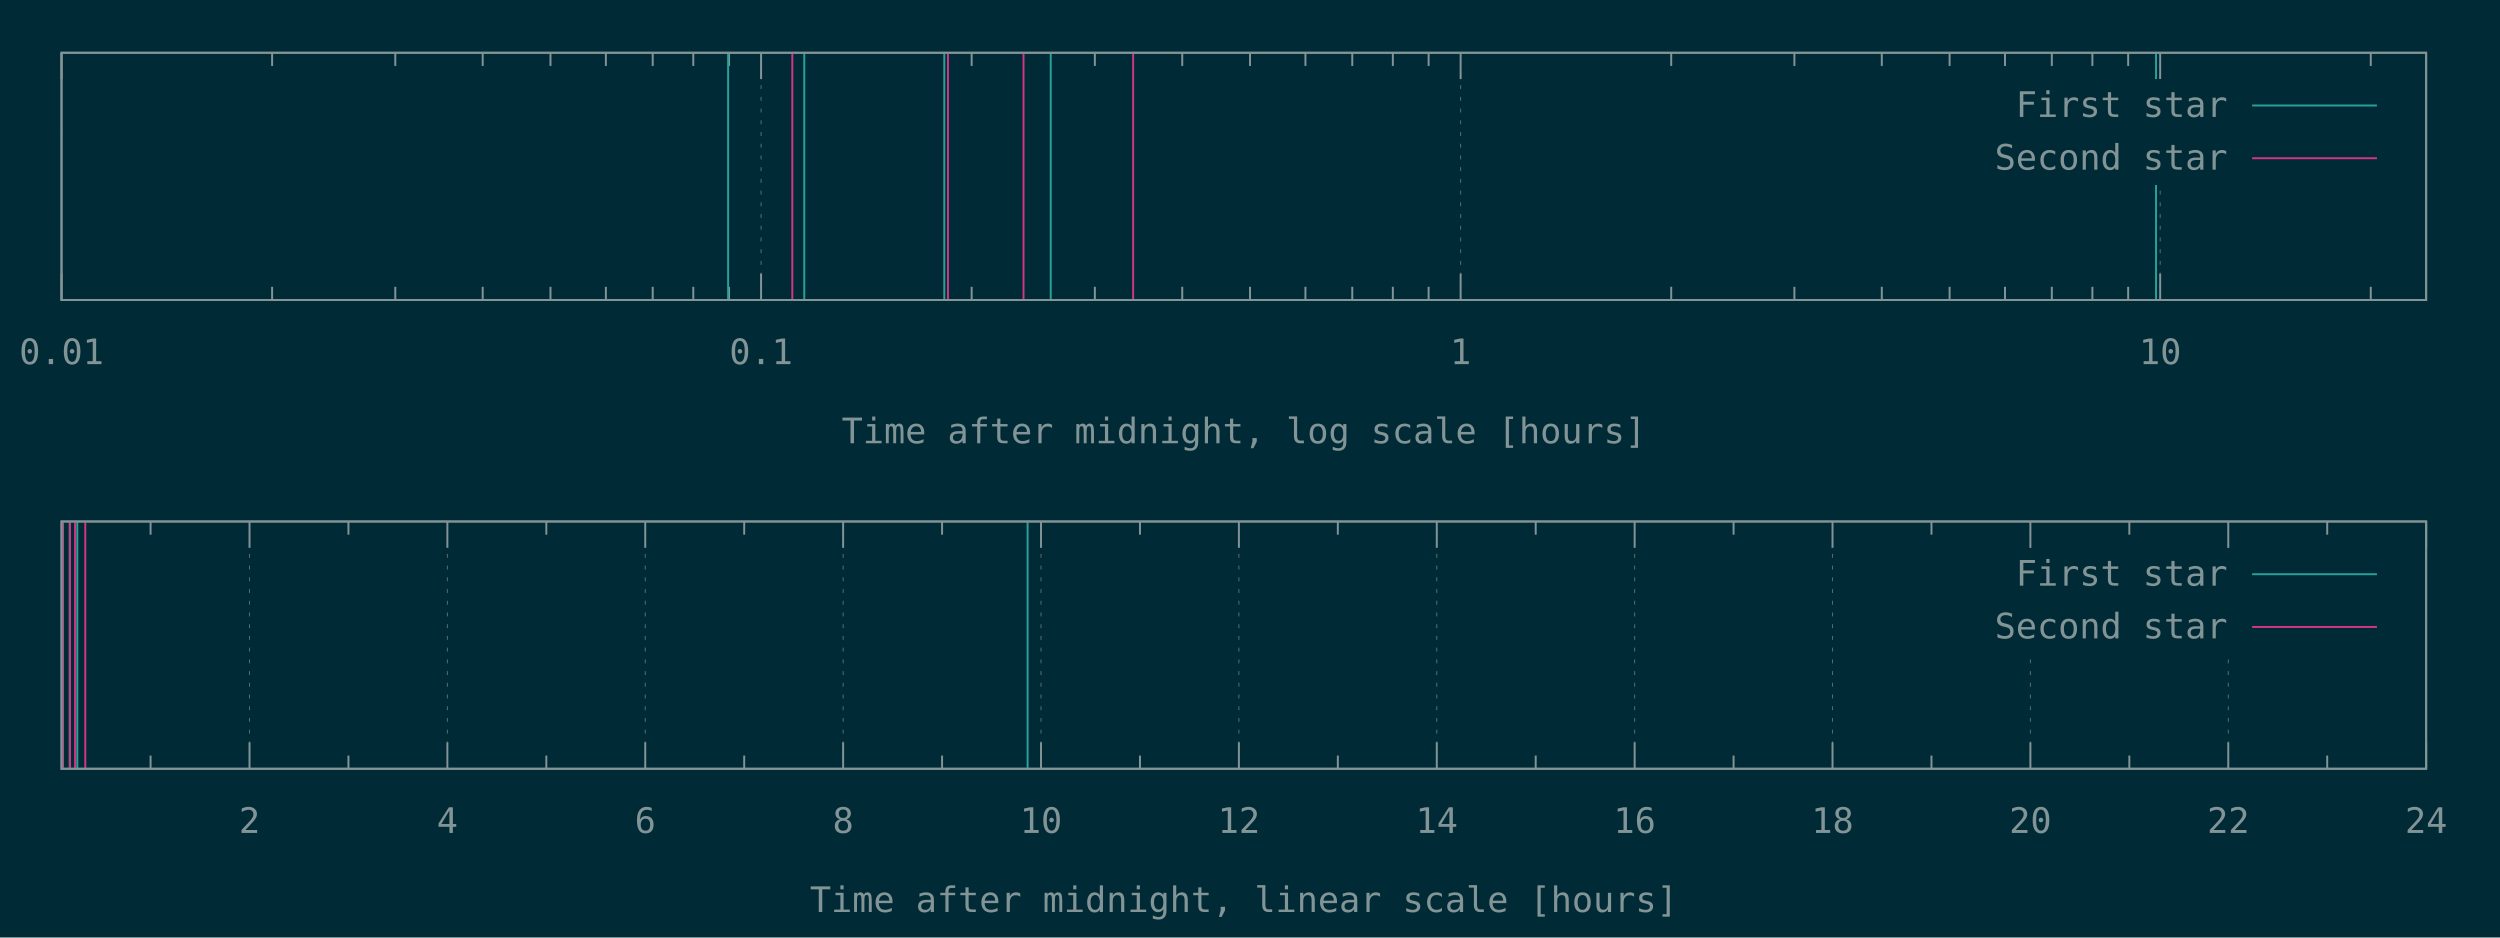
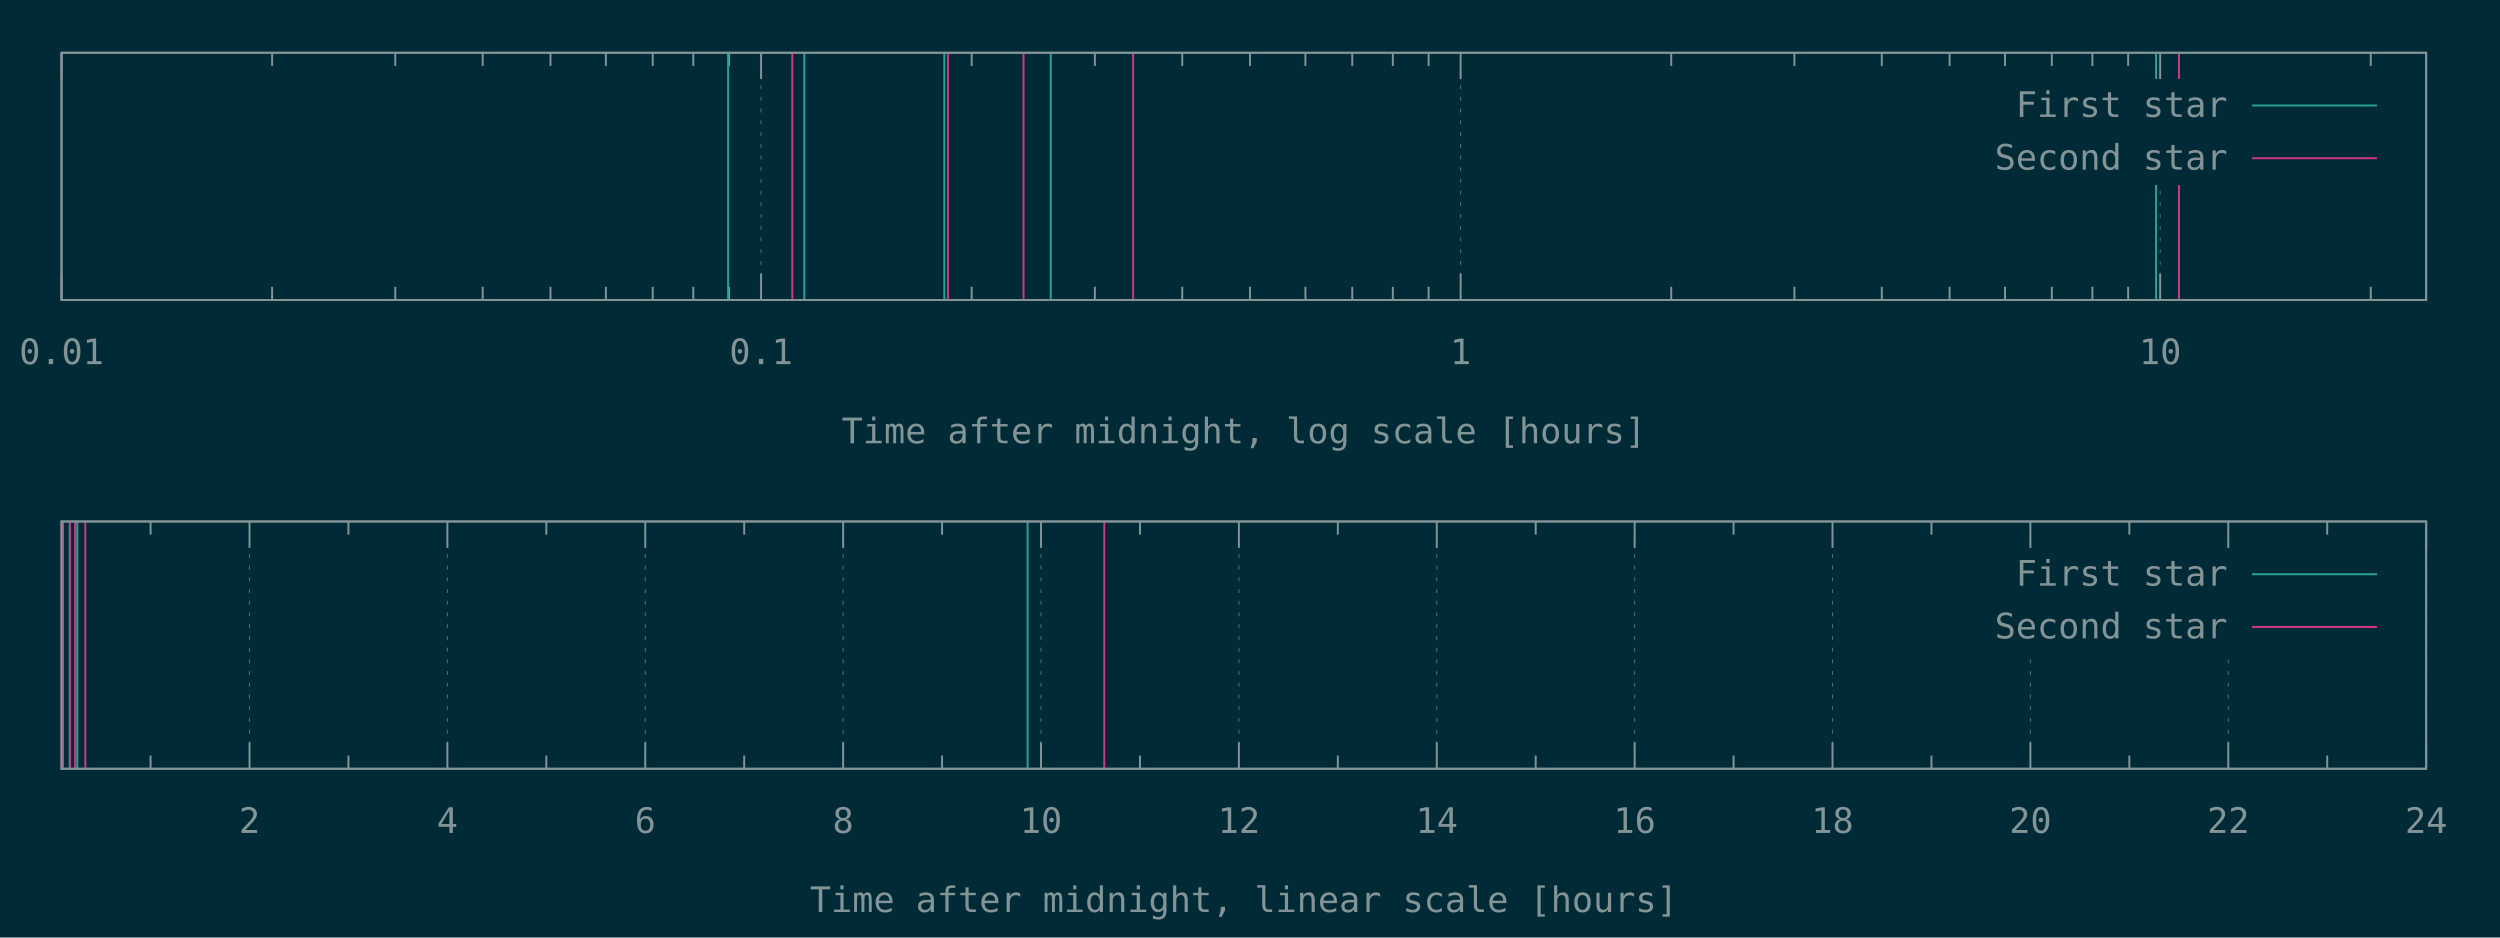
<svg xmlns="http://www.w3.org/2000/svg" xmlns:xlink="http://www.w3.org/1999/xlink" width="1280" height="480" viewBox="0 0 1280 480">
  <g id="gnuplot_canvas">
    <rect x="0" y="0" width="1280" height="480" fill="#002b36" />
    <defs>
      <circle id="gpDot" r="0.5" stroke-width="0.5" stroke="currentColor" />
      <path id="gpPt0" stroke-width="0.148" stroke="currentColor" d="M-1,0 h2 M0,-1 v2" />
      <path id="gpPt1" stroke-width="0.148" stroke="currentColor" d="M-1,-1 L1,1 M1,-1 L-1,1" />
      <path id="gpPt2" stroke-width="0.148" stroke="currentColor" d="M-1,0 L1,0 M0,-1 L0,1 M-1,-1 L1,1 M-1,1 L1,-1" />
      <rect id="gpPt3" stroke-width="0.148" stroke="currentColor" x="-1" y="-1" width="2" height="2" />
      <rect id="gpPt4" stroke-width="0.148" stroke="currentColor" fill="currentColor" x="-1" y="-1" width="2" height="2" />
      <circle id="gpPt5" stroke-width="0.148" stroke="currentColor" cx="0" cy="0" r="1" />
      <use xlink:href="#gpPt5" id="gpPt6" fill="currentColor" stroke="none" />
      <path id="gpPt7" stroke-width="0.148" stroke="currentColor" d="M0,-1.33 L-1.33,0.67 L1.33,0.67 z" />
      <use xlink:href="#gpPt7" id="gpPt8" fill="currentColor" stroke="none" />
      <use xlink:href="#gpPt7" id="gpPt9" stroke="currentColor" transform="rotate(180)" />
      <use xlink:href="#gpPt9" id="gpPt10" fill="currentColor" stroke="none" />
      <use xlink:href="#gpPt3" id="gpPt11" stroke="currentColor" transform="rotate(45)" />
      <use xlink:href="#gpPt11" id="gpPt12" fill="currentColor" stroke="none" />
      <path id="gpPt13" stroke-width="0.148" stroke="currentColor" d="M0,1.330 L1.265,0.411 L0.782,-1.067 L-0.782,-1.076 L-1.265,0.411 z" />
      <use xlink:href="#gpPt13" id="gpPt14" fill="currentColor" stroke="none" />
      <filter id="textbox" filterUnits="objectBoundingBox" x="0" y="0" height="1" width="1">
        <feFlood flood-color="#002B36" flood-opacity="1" result="bgnd" />
        <feComposite in="SourceGraphic" in2="bgnd" operator="atop" />
      </filter>
      <filter id="greybox" filterUnits="objectBoundingBox" x="0" y="0" height="1" width="1">
        <feFlood flood-color="lightgrey" flood-opacity="1" result="grey" />
        <feComposite in="SourceGraphic" in2="grey" operator="atop" />
      </filter>
    </defs>
    <g fill="none" color="#002B36" stroke="currentColor" stroke-width="1.00" stroke-linecap="butt" stroke-linejoin="miter">
</g>
    <g fill="none" color="black" stroke="currentColor" stroke-width="1.00" stroke-linecap="butt" stroke-linejoin="miter">
</g>
    <g fill="none" color="black" stroke="rgb(131, 148, 150)" stroke-width="0.50" stroke-linecap="butt" stroke-linejoin="miter">
</g>
    <g fill="none" color="gray" stroke="currentColor" stroke-width="0.50" stroke-linecap="butt" stroke-linejoin="miter">
      <path stroke="rgb( 88, 110, 117)" stroke-dasharray="2,4" class="gridline" d="M31.50,153.60 L31.50,27.01  " />
    </g>
    <g fill="none" color="gray" stroke="rgb( 88, 110, 117)" stroke-width="1.00" stroke-linecap="butt" stroke-linejoin="miter">
</g>
    <g fill="none" color="black" stroke="currentColor" stroke-width="1.00" stroke-linecap="butt" stroke-linejoin="miter">
      <path stroke="rgb(131, 148, 150)" d="M31.50,153.60 L31.50,140.10 M31.50,27.01 L31.50,40.51  " />
      <g transform="translate(31.50,186.45)" stroke="none" fill="rgb(131,148,150)" font-family="Inconsolata" font-size="18.00" text-anchor="middle">
        <text>
          <tspan font-family="Inconsolata"> 0.01</tspan>
        </text>
      </g>
    </g>
    <g fill="none" color="black" stroke="currentColor" stroke-width="1.00" stroke-linecap="butt" stroke-linejoin="miter">
      <path stroke="rgb(131, 148, 150)" d="M139.32,153.60 L139.32,146.85 M139.32,27.01 L139.32,33.76 M202.39,153.60 L202.39,146.85 M202.39,27.01 L202.39,33.76   M247.14,153.60 L247.14,146.85 M247.14,27.01 L247.14,33.76 M281.85,153.60 L281.85,146.85 M281.85,27.01 L281.85,33.76   M310.21,153.60 L310.21,146.85 M310.21,27.01 L310.21,33.76 M334.19,153.60 L334.19,146.85 M334.19,27.01 L334.19,33.76   M354.96,153.60 L354.96,146.85 M354.96,27.01 L354.96,33.76 M373.28,153.60 L373.28,146.85 M373.28,27.01 L373.28,33.76    " />
    </g>
    <g fill="none" color="black" stroke="rgb(131, 148, 150)" stroke-width="0.50" stroke-linecap="butt" stroke-linejoin="miter">
</g>
    <g fill="none" color="gray" stroke="currentColor" stroke-width="0.50" stroke-linecap="butt" stroke-linejoin="miter">
      <path stroke="rgb( 88, 110, 117)" stroke-dasharray="2,4" class="gridline" d="M389.67,153.60 L389.67,27.01  " />
    </g>
    <g fill="none" color="gray" stroke="rgb( 88, 110, 117)" stroke-width="1.00" stroke-linecap="butt" stroke-linejoin="miter">
</g>
    <g fill="none" color="black" stroke="currentColor" stroke-width="1.00" stroke-linecap="butt" stroke-linejoin="miter">
      <path stroke="rgb(131, 148, 150)" d="M389.67,153.60 L389.67,140.10 M389.67,27.01 L389.67,40.51  " />
      <g transform="translate(389.67,186.45)" stroke="none" fill="rgb(131,148,150)" font-family="Inconsolata" font-size="18.00" text-anchor="middle">
        <text>
          <tspan font-family="Inconsolata"> 0.1</tspan>
        </text>
      </g>
    </g>
    <g fill="none" color="black" stroke="currentColor" stroke-width="1.00" stroke-linecap="butt" stroke-linejoin="miter">
      <path stroke="rgb(131, 148, 150)" d="M497.49,153.60 L497.49,146.85 M497.49,27.01 L497.49,33.76 M560.56,153.60 L560.56,146.85 M560.56,27.01 L560.56,33.76   M605.31,153.60 L605.31,146.85 M605.31,27.01 L605.31,33.76 M640.02,153.60 L640.02,146.85 M640.02,27.01 L640.02,33.76   M668.38,153.60 L668.38,146.85 M668.38,27.01 L668.38,33.76 M692.36,153.60 L692.36,146.85 M692.36,27.01 L692.36,33.76   M713.13,153.60 L713.13,146.85 M713.13,27.01 L713.13,33.76 M731.45,153.60 L731.45,146.85 M731.45,27.01 L731.45,33.76    " />
    </g>
    <g fill="none" color="black" stroke="rgb(131, 148, 150)" stroke-width="0.50" stroke-linecap="butt" stroke-linejoin="miter">
</g>
    <g fill="none" color="gray" stroke="currentColor" stroke-width="0.50" stroke-linecap="butt" stroke-linejoin="miter">
      <path stroke="rgb( 88, 110, 117)" stroke-dasharray="2,4" class="gridline" d="M747.84,153.60 L747.84,27.01  " />
    </g>
    <g fill="none" color="gray" stroke="rgb( 88, 110, 117)" stroke-width="1.00" stroke-linecap="butt" stroke-linejoin="miter">
</g>
    <g fill="none" color="black" stroke="currentColor" stroke-width="1.00" stroke-linecap="butt" stroke-linejoin="miter">
      <path stroke="rgb(131, 148, 150)" d="M747.84,153.60 L747.84,140.10 M747.84,27.01 L747.84,40.51  " />
      <g transform="translate(747.84,186.45)" stroke="none" fill="rgb(131,148,150)" font-family="Inconsolata" font-size="18.00" text-anchor="middle">
        <text>
          <tspan font-family="Inconsolata"> 1</tspan>
        </text>
      </g>
    </g>
    <g fill="none" color="black" stroke="currentColor" stroke-width="1.00" stroke-linecap="butt" stroke-linejoin="miter">
      <path stroke="rgb(131, 148, 150)" d="M855.66,153.60 L855.66,146.85 M855.66,27.01 L855.66,33.76 M918.73,153.60 L918.73,146.85 M918.73,27.01 L918.73,33.76   M963.48,153.60 L963.48,146.85 M963.48,27.01 L963.48,33.76 M998.19,153.60 L998.19,146.85 M998.19,27.01 L998.19,33.76   M1026.55,153.60 L1026.55,146.85 M1026.55,27.01 L1026.55,33.76 M1050.53,153.60 L1050.53,146.85 M1050.53,27.01 L1050.53,33.76   M1071.30,153.60 L1071.30,146.85 M1071.30,27.01 L1071.30,33.76 M1089.62,153.60 L1089.62,146.85 M1089.62,27.01 L1089.62,33.76    " />
    </g>
    <g fill="none" color="black" stroke="rgb(131, 148, 150)" stroke-width="0.50" stroke-linecap="butt" stroke-linejoin="miter">
</g>
    <g fill="none" color="gray" stroke="currentColor" stroke-width="0.50" stroke-linecap="butt" stroke-linejoin="miter">
      <path stroke="rgb( 88, 110, 117)" stroke-dasharray="2,4" class="gridline" d="M1106.01,153.60 L1106.01,94.51 M1106.01,40.51 L1106.01,27.01  " />
    </g>
    <g fill="none" color="gray" stroke="rgb( 88, 110, 117)" stroke-width="1.00" stroke-linecap="butt" stroke-linejoin="miter">
</g>
    <g fill="none" color="black" stroke="currentColor" stroke-width="1.00" stroke-linecap="butt" stroke-linejoin="miter">
      <path stroke="rgb(131, 148, 150)" d="M1106.01,153.60 L1106.01,140.10 M1106.01,27.01 L1106.01,40.51  " />
      <g transform="translate(1106.01,186.45)" stroke="none" fill="rgb(131,148,150)" font-family="Inconsolata" font-size="18.00" text-anchor="middle">
        <text>
          <tspan font-family="Inconsolata"> 10</tspan>
        </text>
      </g>
    </g>
    <g fill="none" color="black" stroke="currentColor" stroke-width="1.00" stroke-linecap="butt" stroke-linejoin="miter">
      <path stroke="rgb(131, 148, 150)" d="M1213.83,153.60 L1213.83,146.85 M1213.83,27.01 L1213.83,33.76  " />
    </g>
    <g fill="none" color="black" stroke="currentColor" stroke-width="1.00" stroke-linecap="butt" stroke-linejoin="miter">
      <path stroke="rgb(131, 148, 150)" d="M31.50,27.01 L31.50,153.60 L1242.19,153.60 L1242.19,27.01 L31.50,27.01 Z  " />
    </g>
    <g fill="none" color="black" stroke="currentColor" stroke-width="1.00" stroke-linecap="butt" stroke-linejoin="miter">
      <g transform="translate(636.84,226.95)" stroke="none" fill="rgb(131,148,150)" font-family="Inconsolata" font-size="18.00" text-anchor="middle">
        <text>
          <tspan font-family="Inconsolata">Time after midnight, log scale [hours]</tspan>
        </text>
      </g>
    </g>
    <g fill="none" color="black" stroke="currentColor" stroke-width="1.00" stroke-linecap="butt" stroke-linejoin="miter">
</g>
    <g id="gnuplot_plot_1a">
      <g fill="none" color="black" stroke="currentColor" stroke-width="1.00" stroke-linecap="butt" stroke-linejoin="miter">
        <path stroke="rgb( 42, 161, 152)" d="M372.80,153.60 L372.80,27.01 M411.79,153.60 L411.79,27.01 M483.48,153.60 L483.48,27.01 M537.97,153.60 L537.97,27.01   M1103.89,153.60 L1103.89,27.01  " />
      </g>
    </g>
    <g id="gnuplot_plot_2a">
      <g fill="none" color="black" stroke="currentColor" stroke-width="1.00" stroke-linecap="butt" stroke-linejoin="miter">
-         <path stroke="rgb(211,  54, 130)" d="M405.67,153.60 L405.67,27.01 M485.36,153.60 L485.36,27.01 M524.04,153.60 L524.04,27.01 M580.16,153.60 L580.16,27.01    " />
+         <path stroke="rgb(211,  54, 130)" d="M405.67,153.60 L405.67,27.01 M485.36,153.60 L485.36,27.01 M524.04,153.60 L524.04,27.01 M580.16,153.60 L580.16,27.01   M1115.65,153.60 L1115.65,27.01  " />
      </g>
    </g>
    <g stroke="none" shape-rendering="crispEdges">
      <polygon fill="#002B36" points="1001.89,94.51 1229.59,94.51 1229.59,40.51 1001.89,40.51 " />
    </g>
    <g id="gnuplot_plot_1a">
      <g fill="none" color="black" stroke="currentColor" stroke-width="1.00" stroke-linecap="butt" stroke-linejoin="miter">
        <g transform="translate(1140.49,59.86)" stroke="none" fill="rgb(131,148,150)" font-family="Inconsolata" font-size="18.00" text-anchor="end">
          <text>
            <tspan font-family="Inconsolata">First star</tspan>
          </text>
        </g>
      </g>
      <g fill="none" color="black" stroke="currentColor" stroke-width="1.00" stroke-linecap="butt" stroke-linejoin="miter">
        <path stroke="rgb( 42, 161, 152)" d="M1153.09,54.01 L1216.99,54.01  " />
      </g>
    </g>
    <g id="gnuplot_plot_2a">
      <g fill="none" color="black" stroke="currentColor" stroke-width="1.00" stroke-linecap="butt" stroke-linejoin="miter">
        <g transform="translate(1140.49,86.86)" stroke="none" fill="rgb(131,148,150)" font-family="Inconsolata" font-size="18.00" text-anchor="end">
          <text>
            <tspan font-family="Inconsolata">Second star</tspan>
          </text>
        </g>
      </g>
      <g fill="none" color="black" stroke="currentColor" stroke-width="1.00" stroke-linecap="butt" stroke-linejoin="miter">
        <path stroke="rgb(211,  54, 130)" d="M1153.09,81.01 L1216.99,81.01  " />
      </g>
    </g>
    <g fill="none" color="#002B36" stroke="rgb(211,  54, 130)" stroke-width="2.00" stroke-linecap="butt" stroke-linejoin="miter">
</g>
    <g fill="none" color="black" stroke="currentColor" stroke-width="2.00" stroke-linecap="butt" stroke-linejoin="miter">
</g>
    <g fill="none" color="black" stroke="black" stroke-width="1.00" stroke-linecap="butt" stroke-linejoin="miter">
</g>
    <g fill="none" color="black" stroke="currentColor" stroke-width="1.00" stroke-linecap="butt" stroke-linejoin="miter">
      <path stroke="rgb(131, 148, 150)" d="M31.50,27.01 L31.50,153.60 L1242.19,153.60 L1242.19,27.01 L31.50,27.01 Z  " />
    </g>
    <g fill="none" color="black" stroke="currentColor" stroke-width="1.00" stroke-linecap="butt" stroke-linejoin="miter">
</g>
    <g fill="none" color="black" stroke="currentColor" stroke-width="1.00" stroke-linecap="butt" stroke-linejoin="miter">
      <path stroke="rgb(131, 148, 150)" d="M77.09,393.60 L77.09,386.85 M77.09,267.00 L77.09,273.75  " />
    </g>
    <g fill="none" color="black" stroke="rgb(131, 148, 150)" stroke-width="0.50" stroke-linecap="butt" stroke-linejoin="miter">
</g>
    <g fill="none" color="gray" stroke="currentColor" stroke-width="0.50" stroke-linecap="butt" stroke-linejoin="miter">
      <path stroke="rgb( 88, 110, 117)" stroke-dasharray="2,4" class="gridline" d="M127.75,393.60 L127.75,267.00  " />
    </g>
    <g fill="none" color="gray" stroke="rgb( 88, 110, 117)" stroke-width="1.00" stroke-linecap="butt" stroke-linejoin="miter">
</g>
    <g fill="none" color="black" stroke="currentColor" stroke-width="1.00" stroke-linecap="butt" stroke-linejoin="miter">
      <path stroke="rgb(131, 148, 150)" d="M127.75,393.60 L127.75,380.10 M127.75,267.00 L127.75,280.50  " />
      <g transform="translate(127.75,426.45)" stroke="none" fill="rgb(131,148,150)" font-family="Inconsolata" font-size="18.00" text-anchor="middle">
        <text>
          <tspan font-family="Inconsolata"> 2</tspan>
        </text>
      </g>
    </g>
    <g fill="none" color="black" stroke="currentColor" stroke-width="1.00" stroke-linecap="butt" stroke-linejoin="miter">
      <path stroke="rgb(131, 148, 150)" d="M178.40,393.60 L178.40,386.85 M178.40,267.00 L178.40,273.75  " />
    </g>
    <g fill="none" color="black" stroke="rgb(131, 148, 150)" stroke-width="0.50" stroke-linecap="butt" stroke-linejoin="miter">
</g>
    <g fill="none" color="gray" stroke="currentColor" stroke-width="0.50" stroke-linecap="butt" stroke-linejoin="miter">
      <path stroke="rgb( 88, 110, 117)" stroke-dasharray="2,4" class="gridline" d="M229.06,393.60 L229.06,267.00  " />
    </g>
    <g fill="none" color="gray" stroke="rgb( 88, 110, 117)" stroke-width="1.00" stroke-linecap="butt" stroke-linejoin="miter">
</g>
    <g fill="none" color="black" stroke="currentColor" stroke-width="1.00" stroke-linecap="butt" stroke-linejoin="miter">
      <path stroke="rgb(131, 148, 150)" d="M229.06,393.60 L229.06,380.10 M229.06,267.00 L229.06,280.50  " />
      <g transform="translate(229.06,426.45)" stroke="none" fill="rgb(131,148,150)" font-family="Inconsolata" font-size="18.00" text-anchor="middle">
        <text>
          <tspan font-family="Inconsolata"> 4</tspan>
        </text>
      </g>
    </g>
    <g fill="none" color="black" stroke="currentColor" stroke-width="1.00" stroke-linecap="butt" stroke-linejoin="miter">
      <path stroke="rgb(131, 148, 150)" d="M279.72,393.60 L279.72,386.85 M279.72,267.00 L279.72,273.75  " />
    </g>
    <g fill="none" color="black" stroke="rgb(131, 148, 150)" stroke-width="0.50" stroke-linecap="butt" stroke-linejoin="miter">
</g>
    <g fill="none" color="gray" stroke="currentColor" stroke-width="0.50" stroke-linecap="butt" stroke-linejoin="miter">
      <path stroke="rgb( 88, 110, 117)" stroke-dasharray="2,4" class="gridline" d="M330.37,393.60 L330.37,267.00  " />
    </g>
    <g fill="none" color="gray" stroke="rgb( 88, 110, 117)" stroke-width="1.00" stroke-linecap="butt" stroke-linejoin="miter">
</g>
    <g fill="none" color="black" stroke="currentColor" stroke-width="1.00" stroke-linecap="butt" stroke-linejoin="miter">
      <path stroke="rgb(131, 148, 150)" d="M330.37,393.60 L330.37,380.10 M330.37,267.00 L330.37,280.50  " />
      <g transform="translate(330.37,426.45)" stroke="none" fill="rgb(131,148,150)" font-family="Inconsolata" font-size="18.00" text-anchor="middle">
        <text>
          <tspan font-family="Inconsolata"> 6</tspan>
        </text>
      </g>
    </g>
    <g fill="none" color="black" stroke="currentColor" stroke-width="1.00" stroke-linecap="butt" stroke-linejoin="miter">
      <path stroke="rgb(131, 148, 150)" d="M381.03,393.60 L381.03,386.85 M381.03,267.00 L381.03,273.75  " />
    </g>
    <g fill="none" color="black" stroke="rgb(131, 148, 150)" stroke-width="0.50" stroke-linecap="butt" stroke-linejoin="miter">
</g>
    <g fill="none" color="gray" stroke="currentColor" stroke-width="0.50" stroke-linecap="butt" stroke-linejoin="miter">
      <path stroke="rgb( 88, 110, 117)" stroke-dasharray="2,4" class="gridline" d="M431.69,393.60 L431.69,267.00  " />
    </g>
    <g fill="none" color="gray" stroke="rgb( 88, 110, 117)" stroke-width="1.00" stroke-linecap="butt" stroke-linejoin="miter">
</g>
    <g fill="none" color="black" stroke="currentColor" stroke-width="1.00" stroke-linecap="butt" stroke-linejoin="miter">
      <path stroke="rgb(131, 148, 150)" d="M431.69,393.60 L431.69,380.10 M431.69,267.00 L431.69,280.50  " />
      <g transform="translate(431.69,426.45)" stroke="none" fill="rgb(131,148,150)" font-family="Inconsolata" font-size="18.00" text-anchor="middle">
        <text>
          <tspan font-family="Inconsolata"> 8</tspan>
        </text>
      </g>
    </g>
    <g fill="none" color="black" stroke="currentColor" stroke-width="1.00" stroke-linecap="butt" stroke-linejoin="miter">
      <path stroke="rgb(131, 148, 150)" d="M482.34,393.60 L482.34,386.85 M482.34,267.00 L482.34,273.75  " />
    </g>
    <g fill="none" color="black" stroke="rgb(131, 148, 150)" stroke-width="0.50" stroke-linecap="butt" stroke-linejoin="miter">
</g>
    <g fill="none" color="gray" stroke="currentColor" stroke-width="0.50" stroke-linecap="butt" stroke-linejoin="miter">
      <path stroke="rgb( 88, 110, 117)" stroke-dasharray="2,4" class="gridline" d="M533.00,393.60 L533.00,267.00  " />
    </g>
    <g fill="none" color="gray" stroke="rgb( 88, 110, 117)" stroke-width="1.00" stroke-linecap="butt" stroke-linejoin="miter">
</g>
    <g fill="none" color="black" stroke="currentColor" stroke-width="1.00" stroke-linecap="butt" stroke-linejoin="miter">
      <path stroke="rgb(131, 148, 150)" d="M533.00,393.60 L533.00,380.10 M533.00,267.00 L533.00,280.50  " />
      <g transform="translate(533.00,426.45)" stroke="none" fill="rgb(131,148,150)" font-family="Inconsolata" font-size="18.00" text-anchor="middle">
        <text>
          <tspan font-family="Inconsolata"> 10</tspan>
        </text>
      </g>
    </g>
    <g fill="none" color="black" stroke="currentColor" stroke-width="1.00" stroke-linecap="butt" stroke-linejoin="miter">
      <path stroke="rgb(131, 148, 150)" d="M583.66,393.60 L583.66,386.85 M583.66,267.00 L583.66,273.75  " />
    </g>
    <g fill="none" color="black" stroke="rgb(131, 148, 150)" stroke-width="0.50" stroke-linecap="butt" stroke-linejoin="miter">
</g>
    <g fill="none" color="gray" stroke="currentColor" stroke-width="0.50" stroke-linecap="butt" stroke-linejoin="miter">
      <path stroke="rgb( 88, 110, 117)" stroke-dasharray="2,4" class="gridline" d="M634.31,393.60 L634.31,267.00  " />
    </g>
    <g fill="none" color="gray" stroke="rgb( 88, 110, 117)" stroke-width="1.00" stroke-linecap="butt" stroke-linejoin="miter">
</g>
    <g fill="none" color="black" stroke="currentColor" stroke-width="1.00" stroke-linecap="butt" stroke-linejoin="miter">
      <path stroke="rgb(131, 148, 150)" d="M634.31,393.60 L634.31,380.10 M634.31,267.00 L634.31,280.50  " />
      <g transform="translate(634.31,426.45)" stroke="none" fill="rgb(131,148,150)" font-family="Inconsolata" font-size="18.00" text-anchor="middle">
        <text>
          <tspan font-family="Inconsolata"> 12</tspan>
        </text>
      </g>
    </g>
    <g fill="none" color="black" stroke="currentColor" stroke-width="1.00" stroke-linecap="butt" stroke-linejoin="miter">
      <path stroke="rgb(131, 148, 150)" d="M684.97,393.60 L684.97,386.85 M684.97,267.00 L684.97,273.75  " />
    </g>
    <g fill="none" color="black" stroke="rgb(131, 148, 150)" stroke-width="0.50" stroke-linecap="butt" stroke-linejoin="miter">
</g>
    <g fill="none" color="gray" stroke="currentColor" stroke-width="0.50" stroke-linecap="butt" stroke-linejoin="miter">
      <path stroke="rgb( 88, 110, 117)" stroke-dasharray="2,4" class="gridline" d="M735.63,393.60 L735.63,267.00  " />
    </g>
    <g fill="none" color="gray" stroke="rgb( 88, 110, 117)" stroke-width="1.00" stroke-linecap="butt" stroke-linejoin="miter">
</g>
    <g fill="none" color="black" stroke="currentColor" stroke-width="1.00" stroke-linecap="butt" stroke-linejoin="miter">
      <path stroke="rgb(131, 148, 150)" d="M735.63,393.60 L735.63,380.10 M735.63,267.00 L735.63,280.50  " />
      <g transform="translate(735.63,426.45)" stroke="none" fill="rgb(131,148,150)" font-family="Inconsolata" font-size="18.00" text-anchor="middle">
        <text>
          <tspan font-family="Inconsolata"> 14</tspan>
        </text>
      </g>
    </g>
    <g fill="none" color="black" stroke="currentColor" stroke-width="1.00" stroke-linecap="butt" stroke-linejoin="miter">
      <path stroke="rgb(131, 148, 150)" d="M786.28,393.60 L786.28,386.85 M786.28,267.00 L786.28,273.75  " />
    </g>
    <g fill="none" color="black" stroke="rgb(131, 148, 150)" stroke-width="0.50" stroke-linecap="butt" stroke-linejoin="miter">
</g>
    <g fill="none" color="gray" stroke="currentColor" stroke-width="0.50" stroke-linecap="butt" stroke-linejoin="miter">
      <path stroke="rgb( 88, 110, 117)" stroke-dasharray="2,4" class="gridline" d="M836.94,393.60 L836.94,267.00  " />
    </g>
    <g fill="none" color="gray" stroke="rgb( 88, 110, 117)" stroke-width="1.00" stroke-linecap="butt" stroke-linejoin="miter">
</g>
    <g fill="none" color="black" stroke="currentColor" stroke-width="1.00" stroke-linecap="butt" stroke-linejoin="miter">
      <path stroke="rgb(131, 148, 150)" d="M836.94,393.60 L836.94,380.10 M836.94,267.00 L836.94,280.50  " />
      <g transform="translate(836.94,426.45)" stroke="none" fill="rgb(131,148,150)" font-family="Inconsolata" font-size="18.00" text-anchor="middle">
        <text>
          <tspan font-family="Inconsolata"> 16</tspan>
        </text>
      </g>
    </g>
    <g fill="none" color="black" stroke="currentColor" stroke-width="1.00" stroke-linecap="butt" stroke-linejoin="miter">
      <path stroke="rgb(131, 148, 150)" d="M887.59,393.60 L887.59,386.85 M887.59,267.00 L887.59,273.75  " />
    </g>
    <g fill="none" color="black" stroke="rgb(131, 148, 150)" stroke-width="0.50" stroke-linecap="butt" stroke-linejoin="miter">
</g>
    <g fill="none" color="gray" stroke="currentColor" stroke-width="0.50" stroke-linecap="butt" stroke-linejoin="miter">
      <path stroke="rgb( 88, 110, 117)" stroke-dasharray="2,4" class="gridline" d="M938.25,393.60 L938.25,267.00  " />
    </g>
    <g fill="none" color="gray" stroke="rgb( 88, 110, 117)" stroke-width="1.00" stroke-linecap="butt" stroke-linejoin="miter">
</g>
    <g fill="none" color="black" stroke="currentColor" stroke-width="1.00" stroke-linecap="butt" stroke-linejoin="miter">
      <path stroke="rgb(131, 148, 150)" d="M938.25,393.60 L938.25,380.10 M938.25,267.00 L938.25,280.50  " />
      <g transform="translate(938.25,426.45)" stroke="none" fill="rgb(131,148,150)" font-family="Inconsolata" font-size="18.00" text-anchor="middle">
        <text>
          <tspan font-family="Inconsolata"> 18</tspan>
        </text>
      </g>
    </g>
    <g fill="none" color="black" stroke="currentColor" stroke-width="1.00" stroke-linecap="butt" stroke-linejoin="miter">
      <path stroke="rgb(131, 148, 150)" d="M988.91,393.60 L988.91,386.85 M988.91,267.00 L988.91,273.75  " />
    </g>
    <g fill="none" color="black" stroke="rgb(131, 148, 150)" stroke-width="0.50" stroke-linecap="butt" stroke-linejoin="miter">
</g>
    <g fill="none" color="gray" stroke="currentColor" stroke-width="0.50" stroke-linecap="butt" stroke-linejoin="miter">
      <path stroke="rgb( 88, 110, 117)" stroke-dasharray="2,4" class="gridline" d="M1039.56,393.60 L1039.56,334.50 M1039.56,280.50 L1039.56,267.00  " />
    </g>
    <g fill="none" color="gray" stroke="rgb( 88, 110, 117)" stroke-width="1.00" stroke-linecap="butt" stroke-linejoin="miter">
</g>
    <g fill="none" color="black" stroke="currentColor" stroke-width="1.00" stroke-linecap="butt" stroke-linejoin="miter">
      <path stroke="rgb(131, 148, 150)" d="M1039.56,393.60 L1039.56,380.10 M1039.56,267.00 L1039.56,280.50  " />
      <g transform="translate(1039.56,426.45)" stroke="none" fill="rgb(131,148,150)" font-family="Inconsolata" font-size="18.00" text-anchor="middle">
        <text>
          <tspan font-family="Inconsolata"> 20</tspan>
        </text>
      </g>
    </g>
    <g fill="none" color="black" stroke="currentColor" stroke-width="1.00" stroke-linecap="butt" stroke-linejoin="miter">
      <path stroke="rgb(131, 148, 150)" d="M1090.22,393.60 L1090.22,386.85 M1090.22,267.00 L1090.22,273.75  " />
    </g>
    <g fill="none" color="black" stroke="rgb(131, 148, 150)" stroke-width="0.50" stroke-linecap="butt" stroke-linejoin="miter">
</g>
    <g fill="none" color="gray" stroke="currentColor" stroke-width="0.50" stroke-linecap="butt" stroke-linejoin="miter">
      <path stroke="rgb( 88, 110, 117)" stroke-dasharray="2,4" class="gridline" d="M1140.88,393.60 L1140.88,334.50 M1140.88,280.50 L1140.88,267.00  " />
    </g>
    <g fill="none" color="gray" stroke="rgb( 88, 110, 117)" stroke-width="1.00" stroke-linecap="butt" stroke-linejoin="miter">
</g>
    <g fill="none" color="black" stroke="currentColor" stroke-width="1.00" stroke-linecap="butt" stroke-linejoin="miter">
      <path stroke="rgb(131, 148, 150)" d="M1140.88,393.60 L1140.88,380.10 M1140.88,267.00 L1140.88,280.50  " />
      <g transform="translate(1140.88,426.45)" stroke="none" fill="rgb(131,148,150)" font-family="Inconsolata" font-size="18.00" text-anchor="middle">
        <text>
          <tspan font-family="Inconsolata"> 22</tspan>
        </text>
      </g>
    </g>
    <g fill="none" color="black" stroke="currentColor" stroke-width="1.00" stroke-linecap="butt" stroke-linejoin="miter">
      <path stroke="rgb(131, 148, 150)" d="M1191.53,393.60 L1191.53,386.85 M1191.53,267.00 L1191.53,273.75  " />
    </g>
    <g fill="none" color="black" stroke="rgb(131, 148, 150)" stroke-width="0.50" stroke-linecap="butt" stroke-linejoin="miter">
</g>
    <g fill="none" color="gray" stroke="currentColor" stroke-width="0.50" stroke-linecap="butt" stroke-linejoin="miter">
      <path stroke="rgb( 88, 110, 117)" stroke-dasharray="2,4" class="gridline" d="M1242.19,393.60 L1242.19,267.00  " />
    </g>
    <g fill="none" color="gray" stroke="rgb( 88, 110, 117)" stroke-width="1.00" stroke-linecap="butt" stroke-linejoin="miter">
</g>
    <g fill="none" color="black" stroke="currentColor" stroke-width="1.00" stroke-linecap="butt" stroke-linejoin="miter">
      <path stroke="rgb(131, 148, 150)" d="M1242.19,393.60 L1242.19,380.10 M1242.19,267.00 L1242.19,280.50  " />
      <g transform="translate(1242.19,426.45)" stroke="none" fill="rgb(131,148,150)" font-family="Inconsolata" font-size="18.00" text-anchor="middle">
        <text>
          <tspan font-family="Inconsolata"> 24</tspan>
        </text>
      </g>
    </g>
    <g fill="none" color="black" stroke="currentColor" stroke-width="1.00" stroke-linecap="butt" stroke-linejoin="miter">
</g>
    <g fill="none" color="black" stroke="currentColor" stroke-width="1.00" stroke-linecap="butt" stroke-linejoin="miter">
      <path stroke="rgb(131, 148, 150)" d="M31.50,267.00 L31.50,393.60 L1242.19,393.60 L1242.19,267.00 L31.50,267.00 Z  " />
    </g>
    <g fill="none" color="black" stroke="currentColor" stroke-width="1.00" stroke-linecap="butt" stroke-linejoin="miter">
      <g transform="translate(636.84,466.95)" stroke="none" fill="rgb(131,148,150)" font-family="Inconsolata" font-size="18.00" text-anchor="middle">
        <text>
          <tspan font-family="Inconsolata">Time after midnight, linear scale [hours]</tspan>
        </text>
      </g>
    </g>
    <g fill="none" color="black" stroke="currentColor" stroke-width="1.00" stroke-linecap="butt" stroke-linejoin="miter">
</g>
    <g id="gnuplot_plot_1b">
      <g fill="none" color="black" stroke="currentColor" stroke-width="1.00" stroke-linecap="butt" stroke-linejoin="miter">
        <path stroke="rgb( 42, 161, 152)" d="M32.27,393.60 L32.27,267.00 M35.69,393.60 L35.69,267.00 M39.58,393.60 L39.58,267.00 M526.13,393.60 L526.13,267.00    " />
      </g>
    </g>
    <g id="gnuplot_plot_2b">
      <g fill="none" color="black" stroke="currentColor" stroke-width="1.00" stroke-linecap="butt" stroke-linejoin="miter">
-         <path stroke="rgb(211,  54, 130)" d="M32.05,393.60 L32.05,267.00 M35.81,393.60 L35.81,267.00 M38.45,393.60 L38.45,267.00 M43.67,393.60 L43.67,267.00    " />
+         <path stroke="rgb(211,  54, 130)" d="M32.05,393.60 L32.05,267.00 M35.81,393.60 L35.81,267.00 M38.45,393.60 L38.45,267.00 M43.67,393.60 L43.67,267.00   M565.39,393.60 L565.39,267.00  " />
      </g>
    </g>
    <g stroke="none" shape-rendering="crispEdges">
      <polygon fill="#002B36" points="1001.89,334.50 1229.59,334.50 1229.59,280.50 1001.89,280.50 " />
    </g>
    <g id="gnuplot_plot_1b">
      <g fill="none" color="black" stroke="currentColor" stroke-width="1.00" stroke-linecap="butt" stroke-linejoin="miter">
        <g transform="translate(1140.49,299.85)" stroke="none" fill="rgb(131,148,150)" font-family="Inconsolata" font-size="18.00" text-anchor="end">
          <text>
            <tspan font-family="Inconsolata">First star</tspan>
          </text>
        </g>
      </g>
      <g fill="none" color="black" stroke="currentColor" stroke-width="1.00" stroke-linecap="butt" stroke-linejoin="miter">
        <path stroke="rgb( 42, 161, 152)" d="M1153.09,294.00 L1216.99,294.00  " />
      </g>
    </g>
    <g id="gnuplot_plot_2b">
      <g fill="none" color="black" stroke="currentColor" stroke-width="1.00" stroke-linecap="butt" stroke-linejoin="miter">
        <g transform="translate(1140.49,326.85)" stroke="none" fill="rgb(131,148,150)" font-family="Inconsolata" font-size="18.00" text-anchor="end">
          <text>
            <tspan font-family="Inconsolata">Second star</tspan>
          </text>
        </g>
      </g>
      <g fill="none" color="black" stroke="currentColor" stroke-width="1.00" stroke-linecap="butt" stroke-linejoin="miter">
        <path stroke="rgb(211,  54, 130)" d="M1153.09,321.00 L1216.99,321.00  " />
      </g>
    </g>
    <g fill="none" color="#002B36" stroke="rgb(211,  54, 130)" stroke-width="2.00" stroke-linecap="butt" stroke-linejoin="miter">
</g>
    <g fill="none" color="black" stroke="currentColor" stroke-width="2.00" stroke-linecap="butt" stroke-linejoin="miter">
</g>
    <g fill="none" color="black" stroke="black" stroke-width="1.00" stroke-linecap="butt" stroke-linejoin="miter">
</g>
    <g fill="none" color="black" stroke="currentColor" stroke-width="1.00" stroke-linecap="butt" stroke-linejoin="miter">
      <path stroke="rgb(131, 148, 150)" d="M31.50,267.00 L31.50,393.60 L1242.19,393.60 L1242.19,267.00 L31.50,267.00 Z  " />
    </g>
    <g fill="none" color="black" stroke="currentColor" stroke-width="1.00" stroke-linecap="butt" stroke-linejoin="miter">
</g>
  </g>
</svg>
